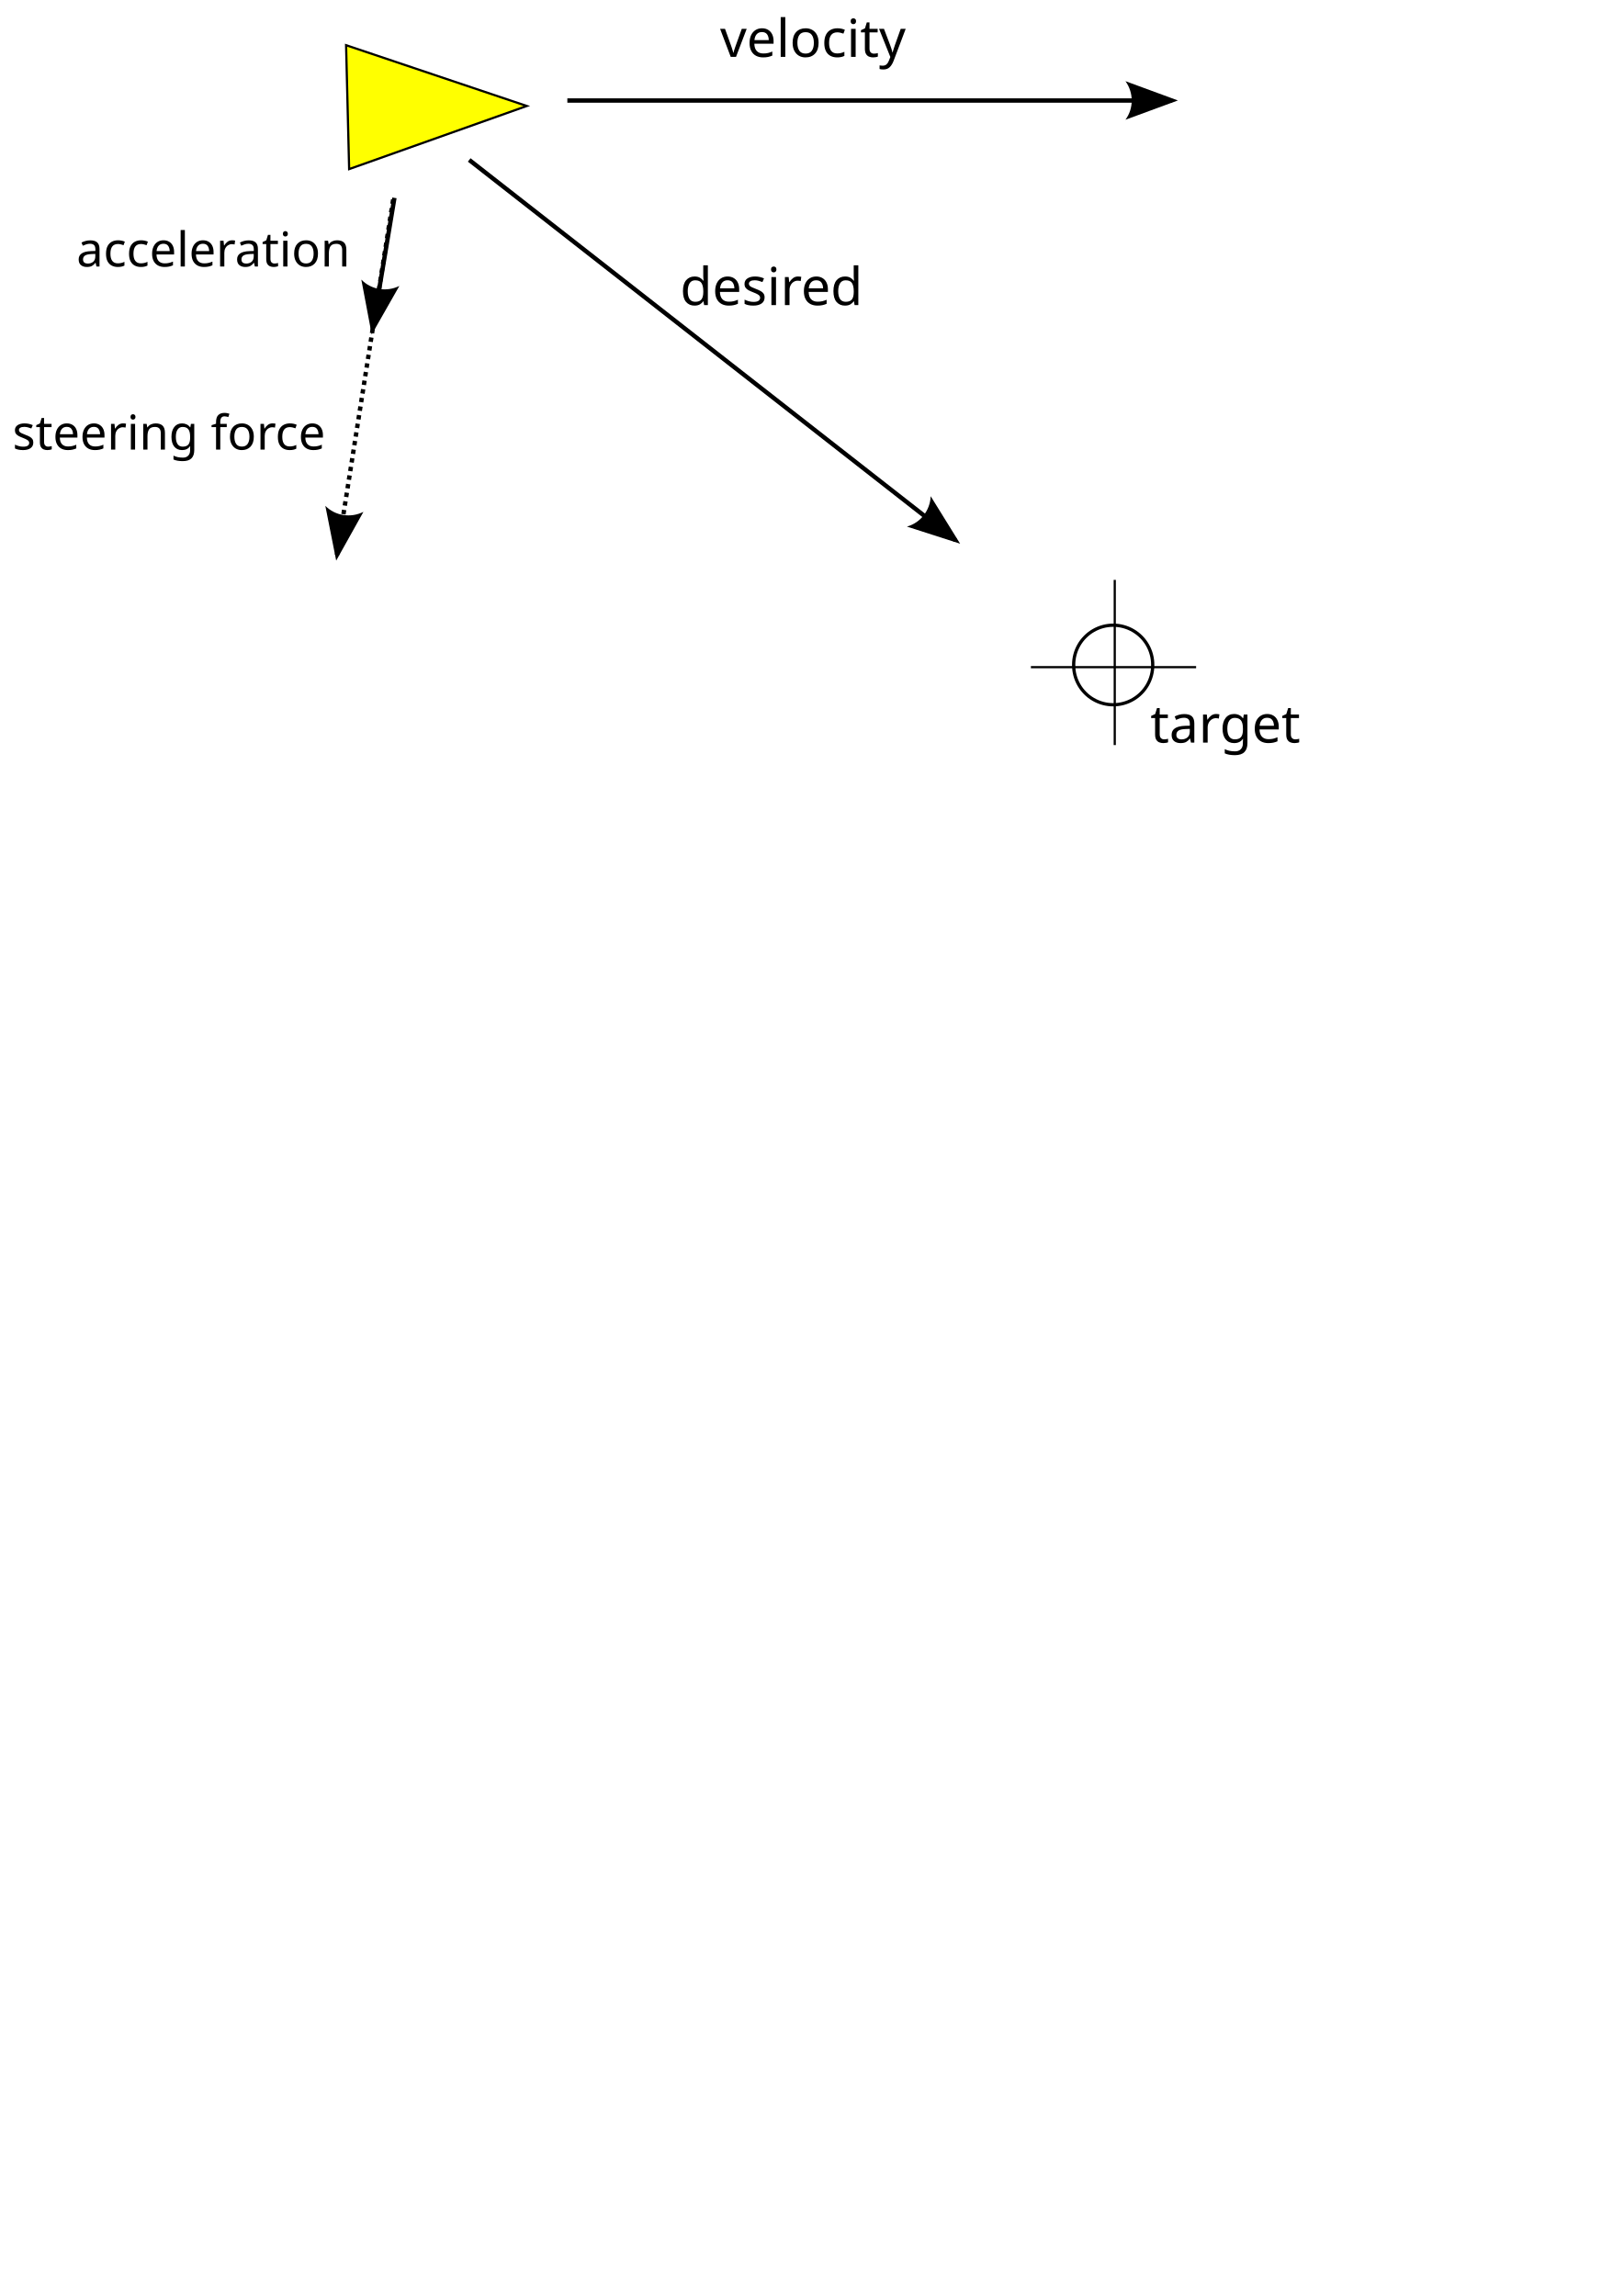
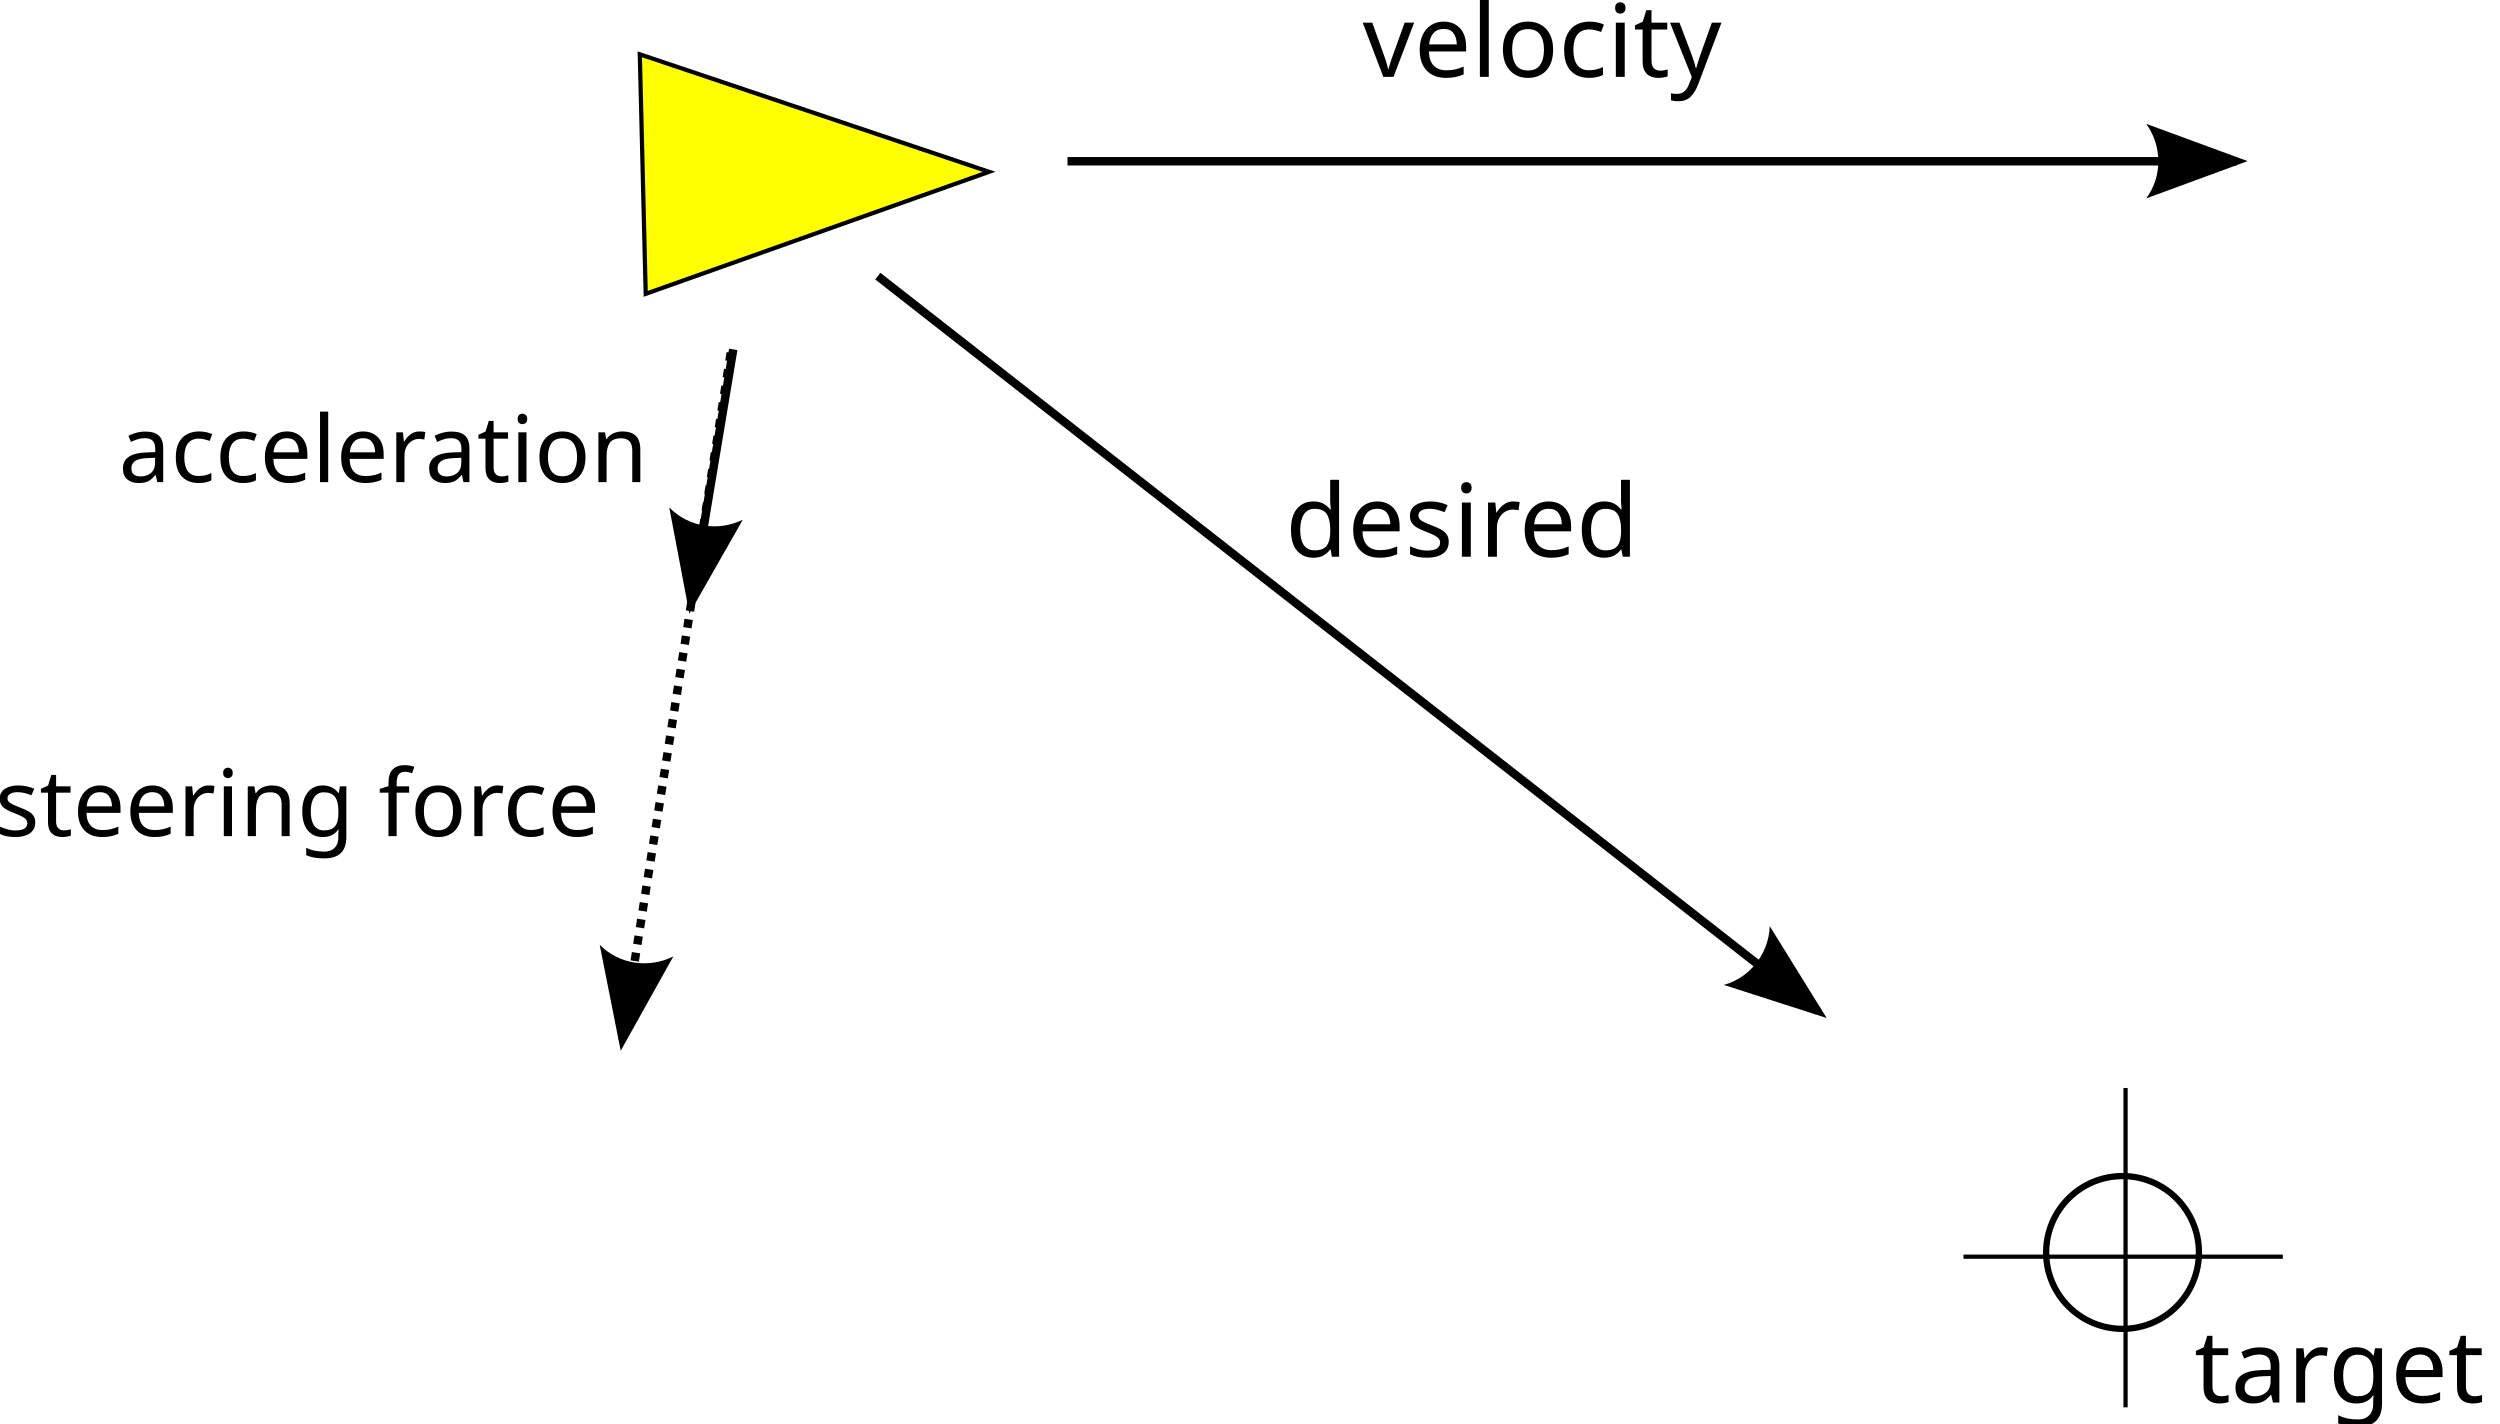
- <svg xmlns="http://www.w3.org/2000/svg" xmlns:ns1="http://www.openswatchbook.org/uri/2009/osb" width="744.094" height="1052.362" id="svg2" version="1.1">
+ <svg xmlns="http://www.w3.org/2000/svg" xmlns:ns1="http://www.openswatchbook.org/uri/2009/osb" width="592.728" height="337.512" id="svg2" version="1.1">
  <defs id="defs4">
    <linearGradient id="linearGradient4311" ns1:paint="solid">
      <stop style="stop-color:#000000;stop-opacity:1;" offset="0" id="stop4313" />
    </linearGradient>
-     <marker orient="auto" refY="0.0" refX="0.0" id="Arrow2Lend" style="overflow:visible;">
-       <path id="path3789" style="fill-rule:evenodd;stroke-width:0.625;stroke-linejoin:round;" d="M 8.719,4.034 L -2.207,0.016 L 8.719,-4.002 C 6.973,-1.63 6.983,1.616 8.719,4.034 z " transform="scale(1.1) rotate(180) translate(1,0)" />
+     <marker orient="auto" refY="0" refX="0" id="Arrow2Lend" style="overflow:visible">
+       <path id="path3789" style="fill-rule:evenodd;stroke-width:0.625;stroke-linejoin:round" d="M 8.719,4.034 -2.207,0.016 8.719,-4.002 c -1.745,2.372 -1.735,5.617 -6e-7,8.035 z" transform="matrix(-1.1,0,0,-1.1,-1.1,0)" />
    </marker>
    <marker orient="auto" refY="0" refX="0" id="Arrow2Lend-3" style="overflow:visible">
      <path id="path3789-6" style="fill-rule:evenodd;stroke-width:0.625;stroke-linejoin:round" d="M 8.719,4.034 -2.207,0.016 8.719,-4.002 c -1.745,2.372 -1.735,5.617 -6e-7,8.035 z" transform="matrix(-1.1,0,0,-1.1,-1.1,0)" />
    </marker>
    <marker orient="auto" refY="0" refX="0" id="Arrow2Lend-5" style="overflow:visible">
      <path id="path3789-3" style="fill-rule:evenodd;stroke-width:0.625;stroke-linejoin:round" d="M 8.719,4.034 -2.207,0.016 8.719,-4.002 c -1.745,2.372 -1.735,5.617 -6e-7,8.035 z" transform="matrix(-1.1,0,0,-1.1,-1.1,0)" />
    </marker>
    <marker orient="auto" refY="0" refX="0" id="Arrow2Lend-6" style="overflow:visible">
      <path id="path3789-2" style="fill-rule:evenodd;stroke-width:0.625;stroke-linejoin:round" d="M 8.719,4.034 -2.207,0.016 8.719,-4.002 c -1.745,2.372 -1.735,5.617 -6e-7,8.035 z" transform="matrix(-1.1,0,0,-1.1,-1.1,0)" />
    </marker>
    <marker orient="auto" refY="0" refX="0" id="Arrow2Lend-0" style="overflow:visible">
      <path id="path3789-1" style="fill-rule:evenodd;stroke-width:0.625;stroke-linejoin:round" d="M 8.719,4.034 -2.207,0.016 8.719,-4.002 c -1.745,2.372 -1.735,5.617 -6e-7,8.035 z" transform="matrix(-1.1,0,0,-1.1,-1.1,0)" />
    </marker>
  </defs>
-   <g id="layer1">
+   <g id="layer1" transform="translate(-6.906674,-7.842115)">
    <text xml:space="preserve" style="font-size:40px;font-style:normal;font-weight:normal;line-height:125%;letter-spacing:0px;word-spacing:0px;fill:#000000;fill-opacity:1;stroke:none;font-family:Sans" x="35.041" y="122.146" id="text4305-2">
      <tspan id="tspan4307-5" x="35.041" y="122.146" style="font-size:22px;font-style:normal;font-variant:normal;font-weight:normal;font-stretch:normal;text-align:start;line-height:125%;writing-mode:lr-tb;text-anchor:start;font-family:Sans;-inkscape-font-specification:Sans">acceleration</tspan>
    </text>
    <path style="fill:#ffff00;fill-rule:evenodd;stroke:#000000;stroke-width:1px;stroke-linecap:butt;stroke-linejoin:miter;stroke-opacity:1" d="m 160,77.505 -1.401,-56.788 82.802,27.861 z" id="path2985" />
    <path style="fill:none;stroke:#000000;stroke-width:2;stroke-linecap:butt;stroke-linejoin:miter;stroke-miterlimit:4;stroke-opacity:1;stroke-dasharray:none;marker-end:url(#Arrow2Lend)" d="m 260,46.076 277.143,0" id="path2994" />
    <path style="fill:none;stroke:#000000;stroke-width:2;stroke-linecap:butt;stroke-linejoin:miter;stroke-miterlimit:4;stroke-opacity:1;stroke-dasharray:none;marker-end:url(#Arrow2Lend)" d="M 215.025,73.311 437.883,247.597" id="path2994-7" />
    <path style="fill:none;stroke:#000000;stroke-width:2;stroke-linecap:butt;stroke-linejoin:miter;stroke-miterlimit:4;stroke-opacity:1;stroke-dasharray:2, 2;stroke-dashoffset:0;marker-end:url(#Arrow2Lend)" d="M 180.163,91.479 154.449,254.336" id="path2994-7-5" />
    <text xml:space="preserve" style="font-size:40px;font-style:normal;font-weight:normal;line-height:125%;letter-spacing:0px;word-spacing:0px;fill:#000000;fill-opacity:1;stroke:none;font-family:Sans" x="330" y="26.076" id="text4280">
      <tspan id="tspan4282" x="330" y="26.076" style="font-size:24px;font-style:normal;font-variant:normal;font-weight:normal;font-stretch:normal;text-align:start;line-height:125%;writing-mode:lr-tb;text-anchor:start;font-family:Sans;-inkscape-font-specification:Sans">velocity</tspan>
    </text>
    <text xml:space="preserve" style="font-size:40px;font-style:normal;font-weight:normal;line-height:125%;letter-spacing:0px;word-spacing:0px;fill:#000000;fill-opacity:1;stroke:none;font-family:Sans" x="311.673" y="139.84" id="text4280-1">
      <tspan id="tspan4282-2" x="311.673" y="139.84" style="font-size:24px;font-style:normal;font-variant:normal;font-weight:normal;font-stretch:normal;text-align:start;line-height:125%;writing-mode:lr-tb;text-anchor:start;font-family:Sans;-inkscape-font-specification:Sans">desired</tspan>
    </text>
    <text xml:space="preserve" style="font-size:40px;font-style:normal;font-weight:normal;line-height:125%;letter-spacing:0px;word-spacing:0px;fill:#000000;fill-opacity:1;stroke:none;font-family:Sans" x="5.714" y="206.077" id="text4305">
      <tspan id="tspan4307" x="5.714" y="206.077" style="font-size:22px;font-style:normal;font-variant:normal;font-weight:normal;font-stretch:normal;text-align:start;line-height:125%;writing-mode:lr-tb;text-anchor:start;font-family:Sans;-inkscape-font-specification:Sans">steering force</tspan>
    </text>
-     <path style="fill:#000000;fill-opacity:0;stroke:#000000;stroke-width:2;stroke-miterlimit:4;stroke-opacity:1;stroke-dasharray:none;stroke-dashoffset:0" id="path4309" d="m 584.286,690.934 a 24.286,24.286 0 1 1 -48.571,0 24.286,24.286 0 1 1 48.571,0 z" transform="matrix(0.7457627,0,0,0.7457627,92.51574,-210.4818)" />
+     <path style="fill:#000000;fill-opacity:0;stroke:#000000;stroke-width:2;stroke-miterlimit:4;stroke-opacity:1;stroke-dasharray:none;stroke-dashoffset:0" id="path4309" d="m 584.286,690.934 c 0,13.413 -10.873,24.286 -24.286,24.286 -13.413,0 -24.286,-10.873 -24.286,-24.286 0,-13.413 10.873,-24.286 24.286,-24.286 13.413,0 24.286,10.873 24.286,24.286 z" transform="matrix(0.7457627,0,0,0.7457627,92.51574,-210.4818)" />
    <path style="fill:none;stroke:#000000;stroke-width:1px;stroke-linecap:butt;stroke-linejoin:miter;stroke-opacity:1" d="m 510.857,341.505 0,-75.714" id="path5761" />
    <path style="fill:none;stroke:#000000;stroke-width:1px;stroke-linecap:butt;stroke-linejoin:miter;stroke-opacity:1" d="m 472.429,305.791 75.714,0" id="path5761-6" />
    <text xml:space="preserve" style="font-size:40px;font-style:normal;font-weight:normal;line-height:125%;letter-spacing:0px;word-spacing:0px;fill:#000000;fill-opacity:1;stroke:none;font-family:Sans" x="527.143" y="340.362" id="text5781">
      <tspan id="tspan5783" x="527.143" y="340.362" style="font-size:24px;line-height:125%">target</tspan>
    </text>
    <path style="fill:none;stroke:#000000;stroke-width:2;stroke-linecap:butt;stroke-linejoin:miter;stroke-miterlimit:4;stroke-opacity:1;stroke-dasharray:none;stroke-dashoffset:0;marker-end:url(#Arrow2Lend)" d="m 180.752,90.691 -10,60" id="path2994-7-5-0" />
  </g>
</svg>
